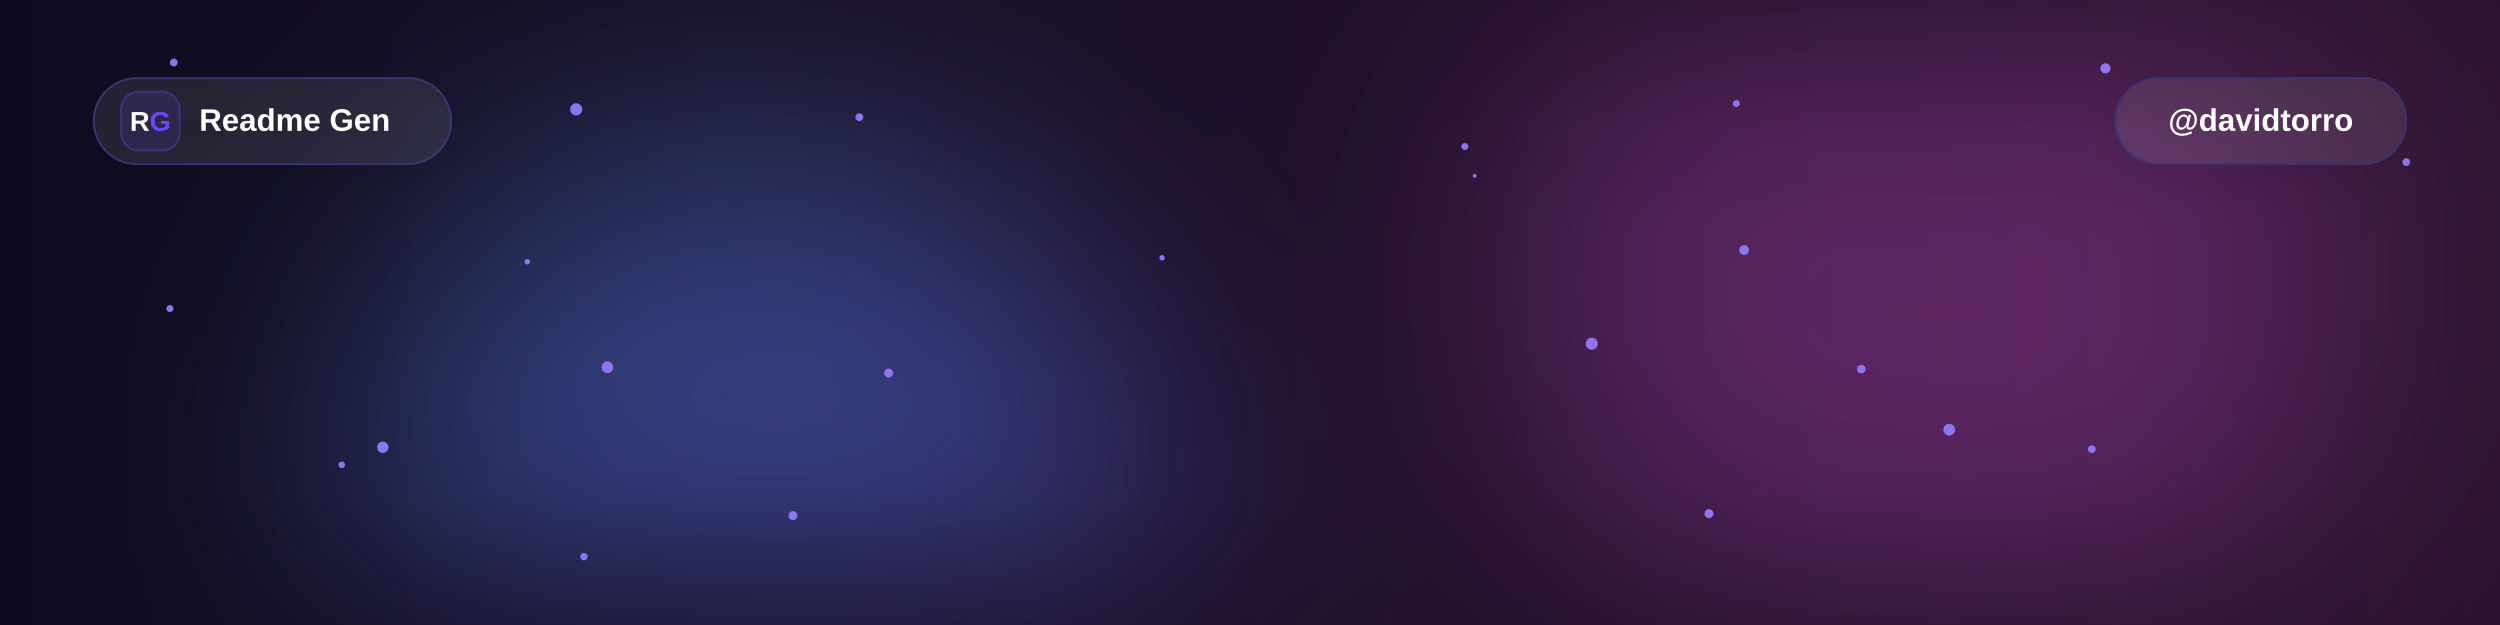
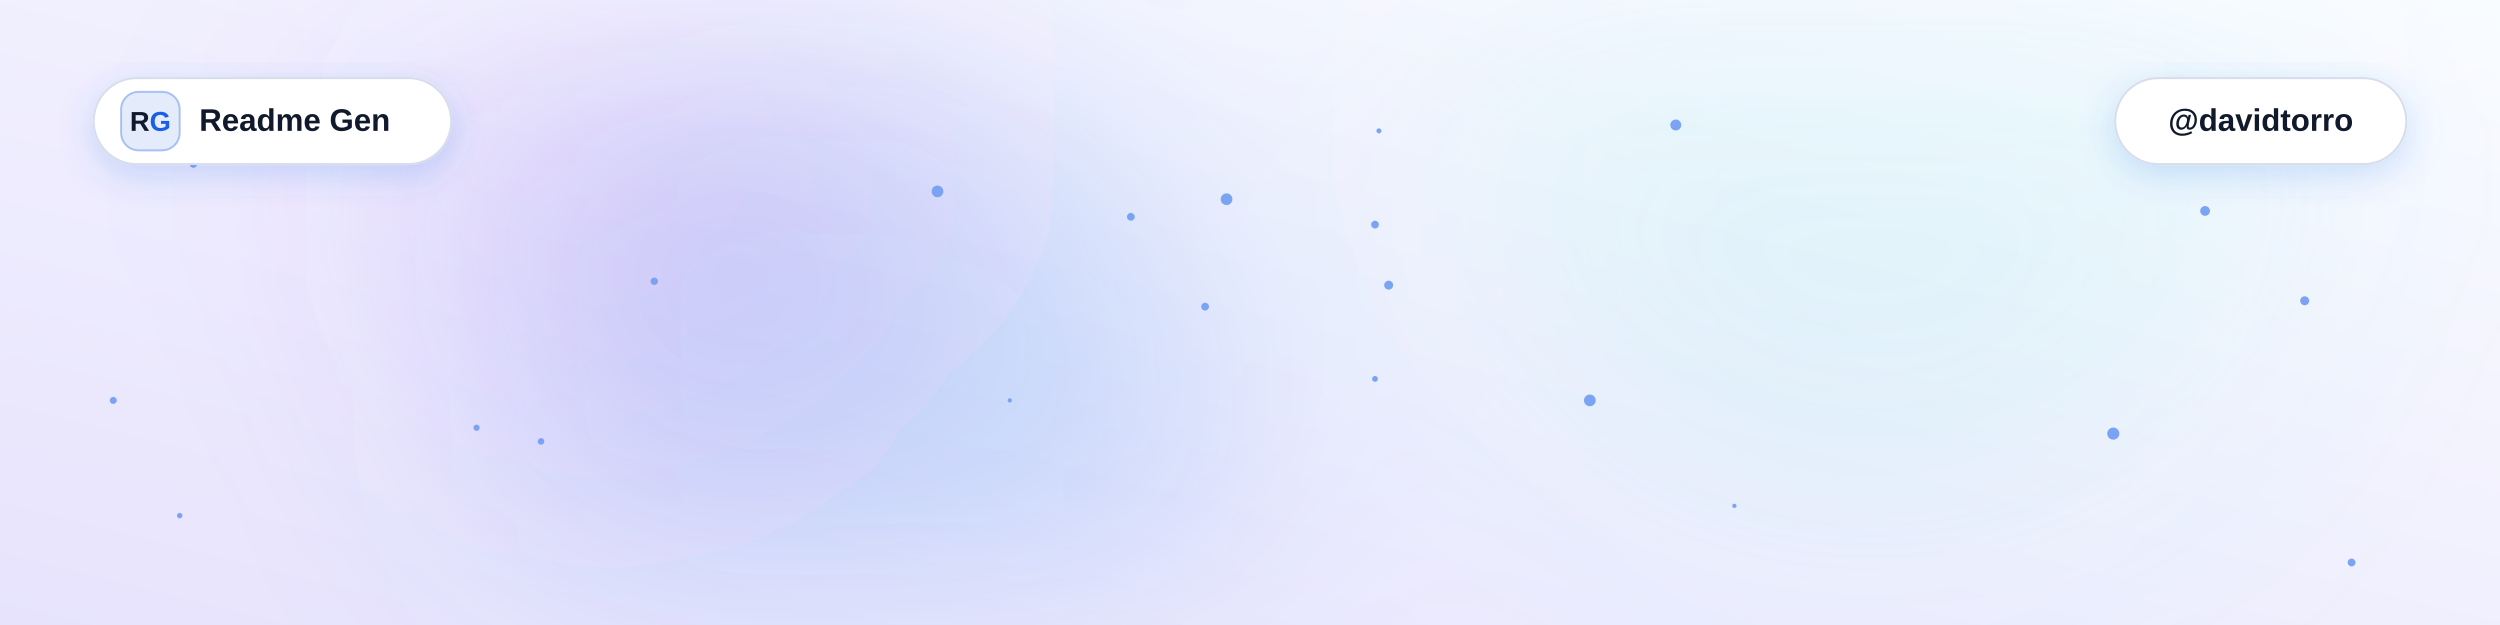
<svg xmlns="http://www.w3.org/2000/svg" width="1280" height="320" viewBox="0 0 1280 320" font-family="'Helvetica Neue', -apple-system, 'Segoe UI', Arial, sans-serif">
  <defs>
-     <linearGradient id="bg" x1="0" y1="0" x2="1" y2="0">
-       <stop offset="0" stop-color="hsl(252, 45%, 8%)" />
-       <stop offset="1" stop-color="hsl(292, 40%, 13%)" />
+     <linearGradient id="bg" x1="1" y1="0" x2="0" y2="1">
+       <stop offset="0" stop-color="hsl(220, 100%, 99%)" />
+       <stop offset="1" stop-color="hsl(250, 85%, 94%)" />
    </linearGradient>
    <filter id="blur" x="-60%" y="-60%" width="220%" height="220%">
      <feGaussianBlur stdDeviation="70" />
    </filter>
    <filter id="softShadow" x="-30%" y="-30%" width="160%" height="180%">
-       <feDropShadow dx="0" dy="5" stdDeviation="9" flood-color="#000000" flood-opacity="0.35" />
+       <feDropShadow dx="0" dy="5" stdDeviation="9" flood-color="hsl(220, 80%, 50%)" flood-opacity="0.18" />
    </filter>
    <style>
      .fade-1 { opacity: 0; animation: fadeIn 1.1s ease 0.1s forwards; }
      .fade-2 { opacity: 0; animation: fadeIn 1.1s ease 0.4s forwards; }
      .float-title { animation: floatTitle 7s ease-in-out 1.4s infinite; }
      .dot-a { animation: breathe 5s ease-in-out infinite; }
      .dot-b { animation: breathe 7s ease-in-out 2s infinite; }
      .dot-c { animation: breathe 6s ease-in-out 3.5s infinite; }
      .blob-a { animation: driftA 26s ease-in-out infinite; }
      .blob-b { animation: driftB 32s ease-in-out infinite; }
      .blob-c { animation: driftC 22s ease-in-out infinite; }
      .spin-a { animation: spin 16s linear infinite; }
      .spin-b { animation: spinRev 26s linear infinite; }
      .wave-a { animation: waveSlide 20s linear infinite; }
      .wave-b { animation: waveSlide 30s linear infinite reverse; }
      @keyframes fadeIn { from { opacity: 0; transform: translateY(8px); } to { opacity: 1; transform: translateY(0); } }
      @keyframes floatTitle { 0%, 100% { transform: translateY(0); } 50% { transform: translateY(-6px); } }
      @keyframes breathe { 0%, 100% { opacity: 0.15; } 50% { opacity: 0.5; } }
      @keyframes driftA { 0%, 100% { transform: translate(0,0) scale(1); } 50% { transform: translate(70px,30px) scale(1.12); } }
      @keyframes driftB { 0%, 100% { transform: translate(0,0) scale(1); } 50% { transform: translate(-60px,-20px) scale(0.9); } }
      @keyframes driftC { 0%, 100% { transform: translate(0,0); } 50% { transform: translate(40px,-35px); } }
      @keyframes spin { to { transform: rotate(360deg); } }
      @keyframes spinRev { to { transform: rotate(-360deg); } }
      @keyframes waveSlide { from { transform: translateX(0); } to { transform: translateX(-640px); } }
      @media (prefers-reduced-motion: reduce) {
        * { animation: none !important; opacity: 1 !important; }
      }</style>
  </defs>
  <rect width="1280" height="320" fill="url(#bg)" />
  <g filter="url(#blur)">
-     <circle cx="407" cy="316" r="216" fill="hsl(252, 90%, 62%)" opacity="0.32" class="blob-a" />
-     <circle cx="987" cy="139" r="213" fill="hsl(297, 85%, 64%)" opacity="0.28" class="blob-b" />
-     <circle cx="369" cy="248" r="201" fill="hsl(207, 80%, 60%)" opacity="0.24" class="blob-c" />
+     <circle cx="448" cy="216" r="183" fill="hsl(220, 80%, 50%)" opacity="0.16" class="blob-a" />
+     <circle cx="324" cy="82" r="134" fill="hsl(265, 85%, 60%)" opacity="0.14" class="blob-b" />
+     <circle cx="958" cy="58" r="217" fill="hsl(175, 80%, 62%)" opacity="0.12" class="blob-c" />
  </g>
  <g>
-     <circle cx="455" cy="191" r="2.3" fill="hsl(252, 80%, 70%)" class="dot-a" />
-     <circle cx="196" cy="229" r="2.9" fill="hsl(252, 80%, 70%)" class="dot-b" />
-     <circle cx="750" cy="75" r="1.8" fill="hsl(252, 80%, 70%)" class="dot-c" />
-     <circle cx="1071" cy="230" r="2.0" fill="hsl(252, 80%, 70%)" class="dot-a" />
-     <circle cx="875" cy="263" r="2.3" fill="hsl(252, 80%, 70%)" class="dot-b" />
-     <circle cx="889" cy="53" r="1.8" fill="hsl(252, 80%, 70%)" class="dot-c" />
-     <circle cx="175" cy="238" r="1.7" fill="hsl(252, 80%, 70%)" class="dot-a" />
-     <circle cx="89" cy="32" r="2.0" fill="hsl(252, 80%, 70%)" class="dot-b" />
-     <circle cx="295" cy="56" r="3.1" fill="hsl(252, 80%, 70%)" class="dot-c" />
-     <circle cx="953" cy="189" r="2.2" fill="hsl(252, 80%, 70%)" class="dot-a" />
-     <circle cx="406" cy="264" r="2.3" fill="hsl(252, 80%, 70%)" class="dot-b" />
-     <circle cx="815" cy="176" r="3.1" fill="hsl(252, 80%, 70%)" class="dot-c" />
-     <circle cx="595" cy="132" r="1.4" fill="hsl(252, 80%, 70%)" class="dot-a" />
-     <circle cx="270" cy="134" r="1.4" fill="hsl(252, 80%, 70%)" class="dot-b" />
-     <circle cx="440" cy="60" r="2.0" fill="hsl(252, 80%, 70%)" class="dot-c" />
-     <circle cx="755" cy="90" r="1.0" fill="hsl(252, 80%, 70%)" class="dot-a" />
-     <circle cx="1078" cy="35" r="2.6" fill="hsl(252, 80%, 70%)" class="dot-b" />
-     <circle cx="299" cy="285" r="1.9" fill="hsl(252, 80%, 70%)" class="dot-c" />
-     <circle cx="87" cy="158" r="1.8" fill="hsl(252, 80%, 70%)" class="dot-a" />
-     <circle cx="893" cy="128" r="2.5" fill="hsl(252, 80%, 70%)" class="dot-b" />
-     <circle cx="998" cy="220" r="3.0" fill="hsl(252, 80%, 70%)" class="dot-c" />
-     <circle cx="311" cy="188" r="3.0" fill="hsl(252, 80%, 70%)" class="dot-a" />
-     <circle cx="1232" cy="83" r="2.0" fill="hsl(252, 80%, 70%)" class="dot-b" />
+     <circle cx="888" cy="259" r="1.1" fill="hsl(220, 85%, 72%)" class="dot-a" />
+     <circle cx="704" cy="194" r="1.5" fill="hsl(220, 85%, 72%)" class="dot-b" />
+     <circle cx="814" cy="205" r="3.0" fill="hsl(220, 85%, 72%)" class="dot-c" />
+     <circle cx="99" cy="84" r="1.9" fill="hsl(220, 85%, 72%)" class="dot-a" />
+     <circle cx="1204" cy="288" r="2.0" fill="hsl(220, 85%, 72%)" class="dot-b" />
+     <circle cx="706" cy="67" r="1.3" fill="hsl(220, 85%, 72%)" class="dot-c" />
+     <circle cx="858" cy="64" r="2.8" fill="hsl(220, 85%, 72%)" class="dot-a" />
+     <circle cx="335" cy="144" r="1.9" fill="hsl(220, 85%, 72%)" class="dot-b" />
+     <circle cx="1180" cy="154" r="2.3" fill="hsl(220, 85%, 72%)" class="dot-c" />
+     <circle cx="244" cy="219" r="1.6" fill="hsl(220, 85%, 72%)" class="dot-a" />
+     <circle cx="711" cy="146" r="2.3" fill="hsl(220, 85%, 72%)" class="dot-b" />
+     <circle cx="58" cy="205" r="1.8" fill="hsl(220, 85%, 72%)" class="dot-c" />
+     <circle cx="92" cy="264" r="1.4" fill="hsl(220, 85%, 72%)" class="dot-a" />
+     <circle cx="517" cy="205" r="1.1" fill="hsl(220, 85%, 72%)" class="dot-b" />
+     <circle cx="480" cy="98" r="3.0" fill="hsl(220, 85%, 72%)" class="dot-c" />
+     <circle cx="579" cy="111" r="2.0" fill="hsl(220, 85%, 72%)" class="dot-a" />
+     <circle cx="704" cy="115" r="2.0" fill="hsl(220, 85%, 72%)" class="dot-b" />
+     <circle cx="1082" cy="222" r="3.1" fill="hsl(220, 85%, 72%)" class="dot-c" />
+     <circle cx="617" cy="157" r="2.0" fill="hsl(220, 85%, 72%)" class="dot-a" />
+     <circle cx="628" cy="102" r="3.0" fill="hsl(220, 85%, 72%)" class="dot-b" />
+     <circle cx="1129" cy="108" r="2.5" fill="hsl(220, 85%, 72%)" class="dot-c" />
+     <circle cx="277" cy="226" r="1.7" fill="hsl(220, 85%, 72%)" class="dot-a" />
  </g>
  <g filter="url(#softShadow)">
-     <rect x="48" y="40" width="183" height="44" rx="22" fill="rgba(255,255,255,0.08)" stroke="hsl(252, 40%, 32%)" />
+     <rect x="48" y="40" width="183" height="44" rx="22" fill="#ffffff" stroke="hsl(220, 30%, 88%)" />
  </g>
-   <rect x="62" y="47" width="30" height="30" rx="9" fill="hsl(252, 90%, 62%)" fill-opacity="0.12" stroke="hsl(252, 90%, 62%)" stroke-opacity="0.35" />
-   <text x="77" y="67" text-anchor="middle" font-size="14" font-weight="800" fill="#ffffff">R<tspan fill="hsl(252, 90%, 62%)">G</tspan>
+   <rect x="62" y="47" width="30" height="30" rx="9" fill="hsl(220, 80%, 50%)" fill-opacity="0.12" stroke="hsl(220, 80%, 50%)" stroke-opacity="0.35" />
+   <text x="77" y="67" text-anchor="middle" font-size="14" font-weight="800" fill="hsl(220, 45%, 12%)">R<tspan fill="hsl(220, 80%, 50%)">G</tspan>
  </text>
-   <text x="102" y="67" font-size="16" font-weight="700" fill="#ffffff">Readme Gen</text>
+   <text x="102" y="67" font-size="16" font-weight="700" fill="hsl(220, 45%, 12%)">Readme Gen</text>
  <g filter="url(#softShadow)">
-     <rect x="1083" y="40" width="149" height="44" rx="22" fill="rgba(255,255,255,0.08)" stroke="hsl(252, 40%, 32%)" />
+     <rect x="1083" y="40" width="149" height="44" rx="22" fill="#ffffff" stroke="hsl(220, 30%, 88%)" />
  </g>
-   <text x="1157.5" y="67" text-anchor="middle" font-size="16" font-weight="700" fill="#ffffff">@davidtorro</text>
+   <text x="1157.5" y="67" text-anchor="middle" font-size="16" font-weight="700" fill="hsl(220, 45%, 12%)">@davidtorro</text>
  <g filter="url(#softShadow)" class="fade-1">
-     <text x="640" y="186" text-anchor="middle" font-size="84" font-weight="800" letter-spacing="-3" fill="#ffffff" class="float-title">README<tspan fill="hsl(252, 90%, 62%)"> GEN</tspan>
+     <text x="640" y="186" text-anchor="middle" font-size="84" font-weight="800" letter-spacing="-3" fill="hsl(220, 45%, 12%)" class="float-title">README<tspan fill="hsl(220, 80%, 50%)"> GEN</tspan>
    </text>
  </g>
-   <text x="640" y="232" text-anchor="middle" font-size="19" fill="hsl(252, 25%, 82%)" class="fade-2">README.md generator for your projects. Creates a professional and attractive README</text>
-   <text x="640" y="259" text-anchor="middle" font-size="19" fill="hsl(252, 25%, 82%)" class="fade-2">quickly with optional local AI enrichment.</text>
+   <text x="640" y="232" text-anchor="middle" font-size="19" fill="hsl(220, 15%, 40%)" class="fade-2">Generador de README.md profesional para proyectos Node.js. Analiza el código fuente</text>
+   <text x="640" y="259" text-anchor="middle" font-size="19" fill="hsl(220, 15%, 40%)" class="fade-2">y las dependencias para crear un documento atractivo, con opciones de…</text>
</svg>
